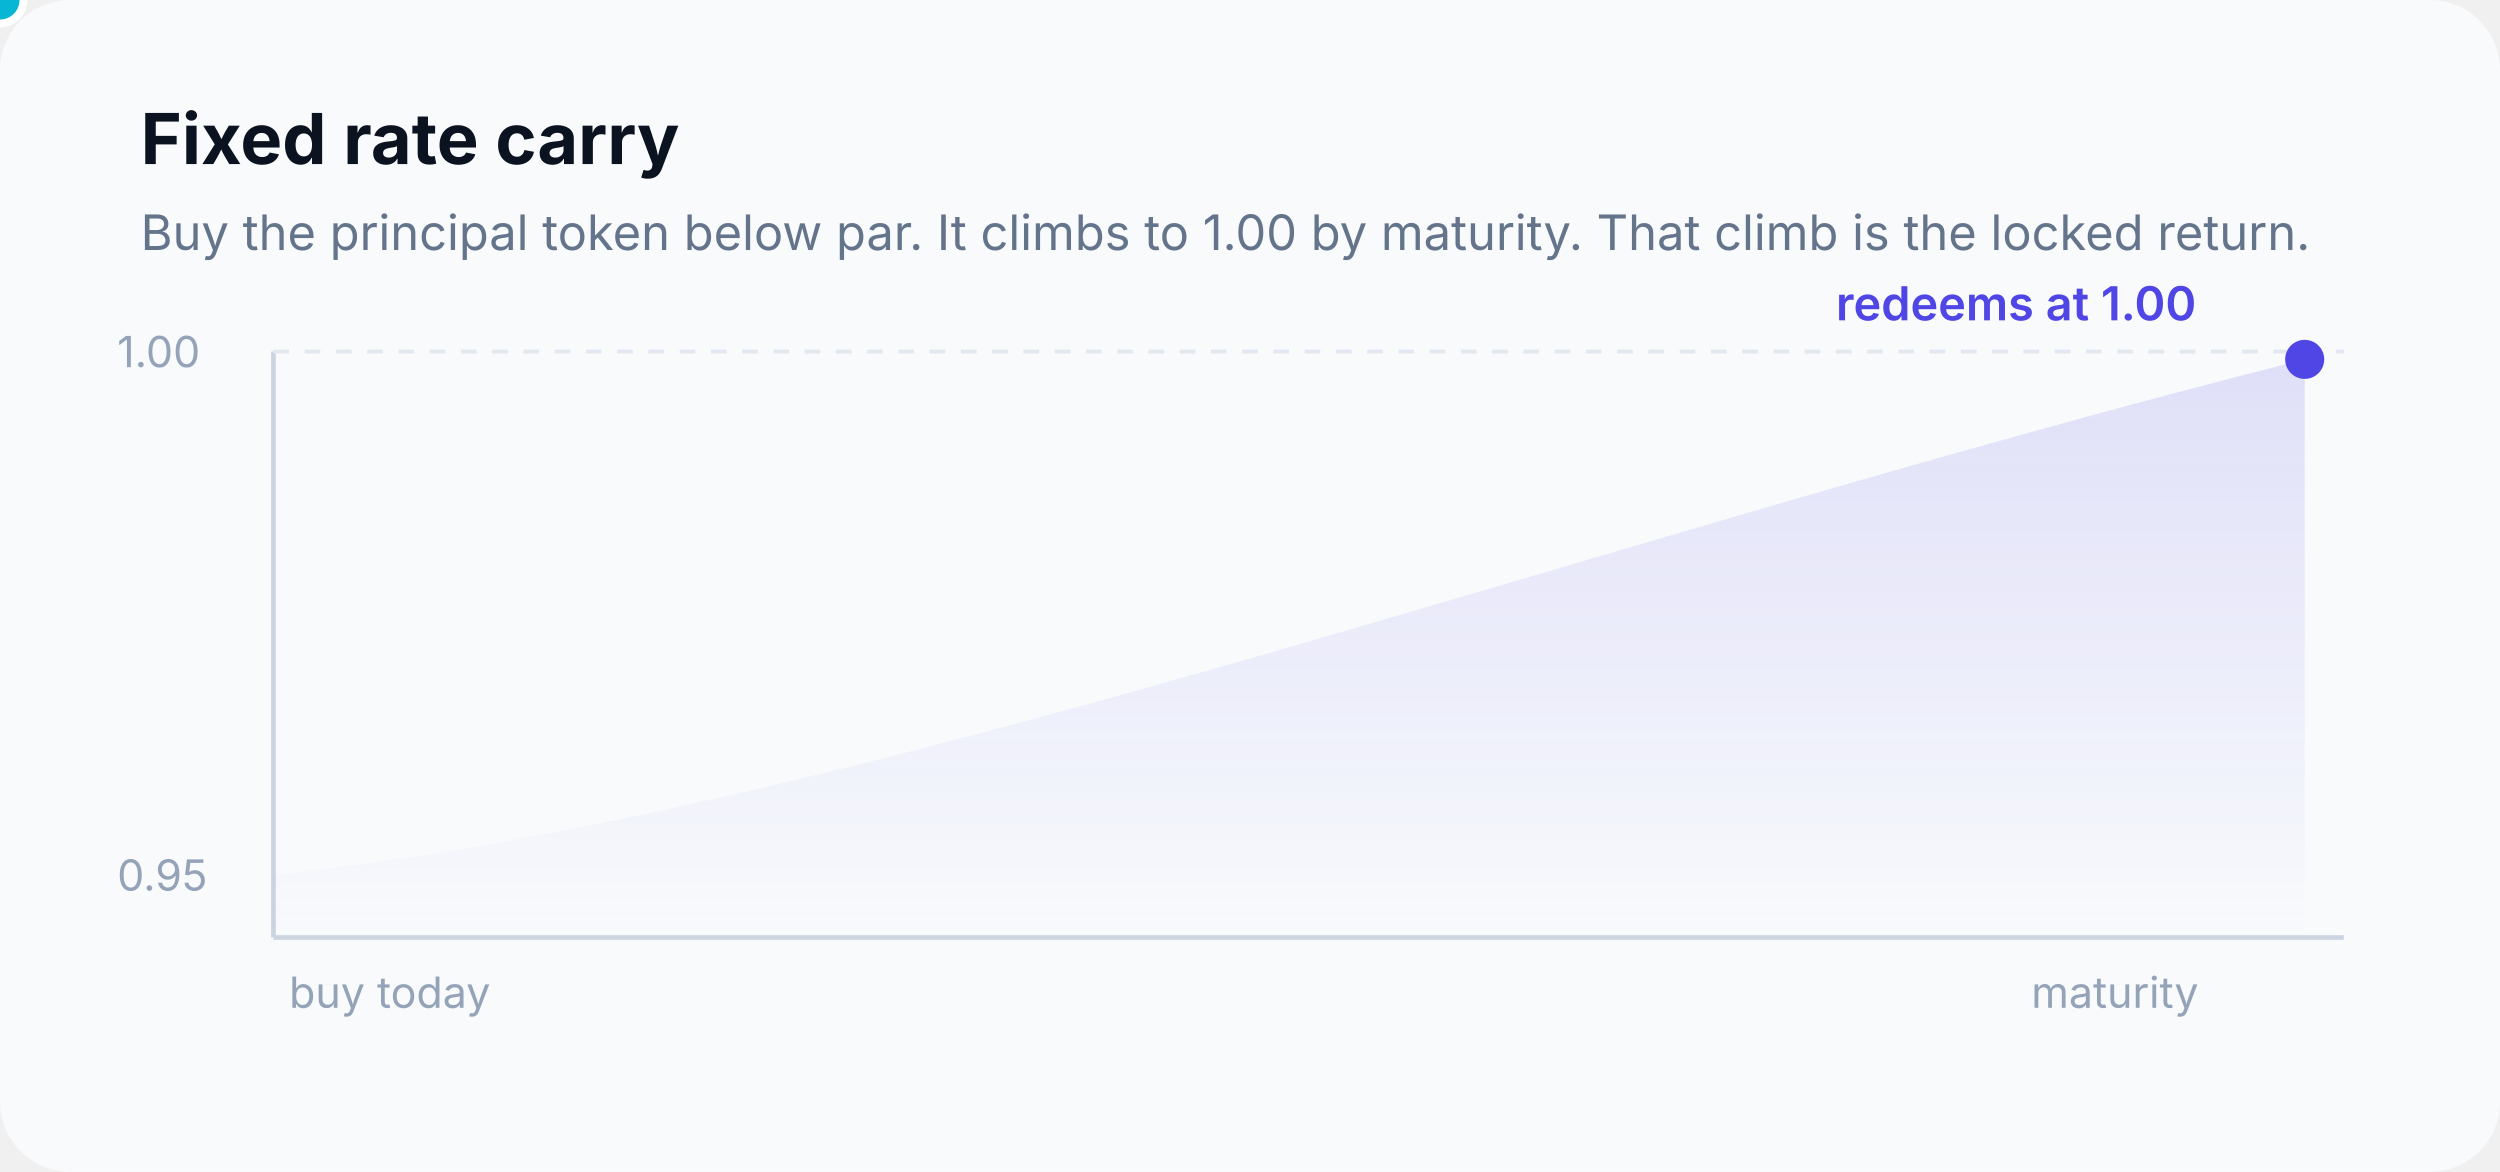
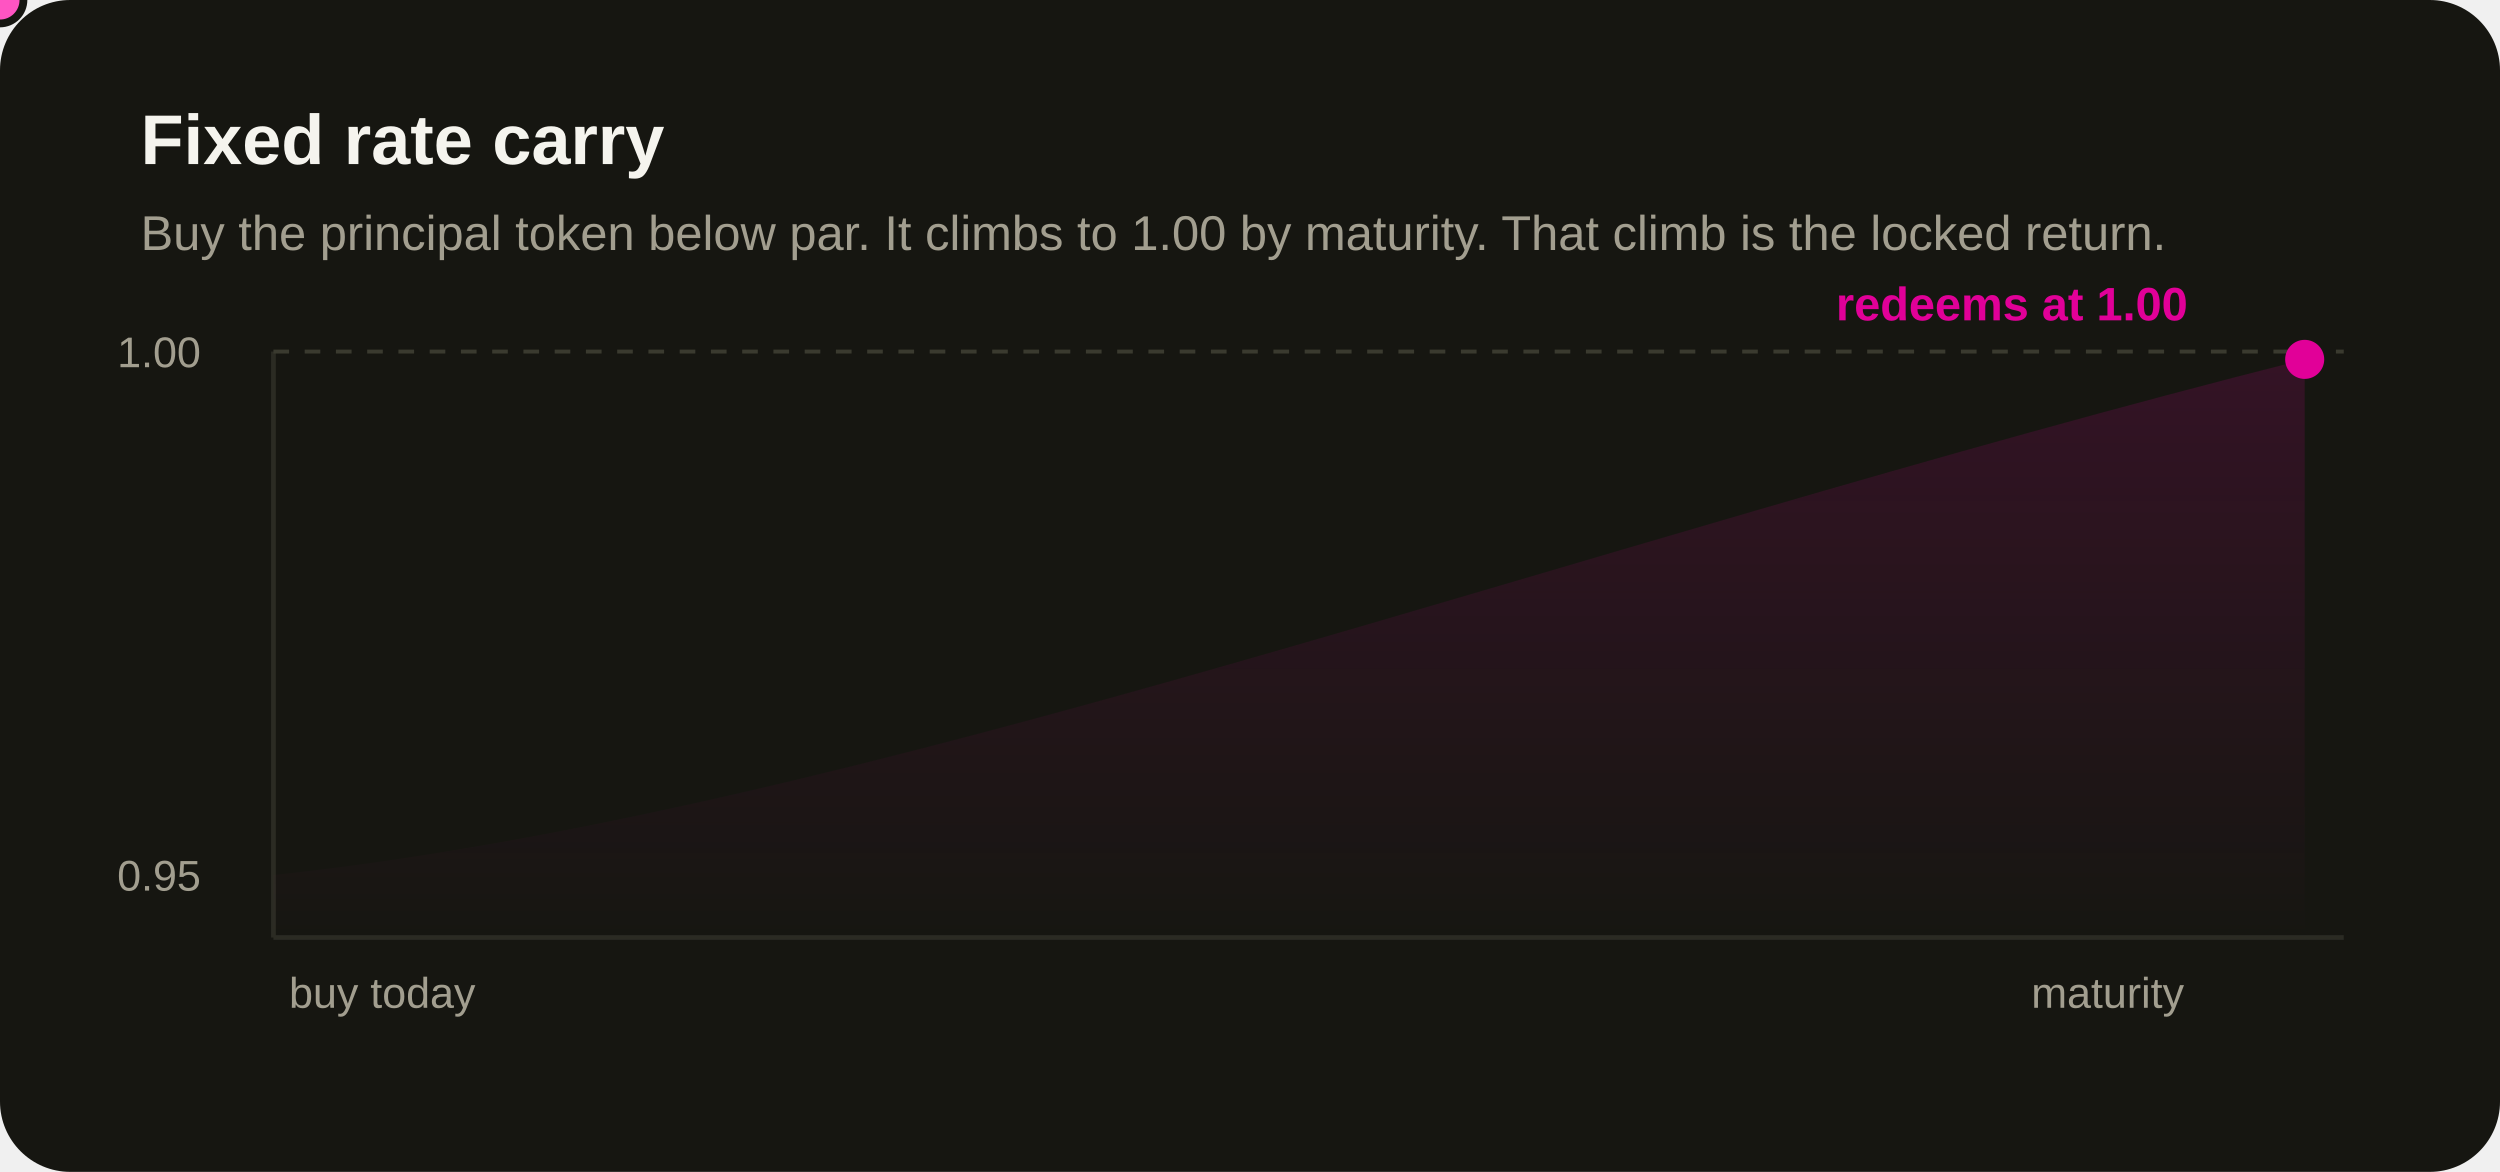
<svg xmlns="http://www.w3.org/2000/svg" width="640" height="300" viewBox="0 0 640 300" fill="none" role="img" aria-label="Fixed rate carry: PT converges to par by maturity">
  <defs>
    <linearGradient id="cg" x1="70" y1="240" x2="590" y2="60" gradientUnits="userSpaceOnUse">
-       <stop stop-color="#4F46E5" />
-       <stop offset="1" stop-color="#06B6D4" />
+       <stop stop-color="#E10098" />
+       <stop offset="1" stop-color="#FF54C2" />
    </linearGradient>
    <linearGradient id="area" x1="0" y1="60" x2="0" y2="240" gradientUnits="userSpaceOnUse">
-       <stop stop-color="#4F46E5" stop-opacity="0.18" />
-       <stop offset="1" stop-color="#4F46E5" stop-opacity="0" />
+       <stop stop-color="#E10098" stop-opacity="0.18" />
+       <stop offset="1" stop-color="#E10098" stop-opacity="0" />
    </linearGradient>
  </defs>
-   <rect width="640" height="300" rx="18" fill="#F8FAFC" />
-   <text x="36" y="42" font-family="Inter,Arial,sans-serif" font-size="18" font-weight="700" fill="#0B1220">Fixed rate carry</text>
-   <text x="36" y="64" font-family="Inter,Arial,sans-serif" font-size="12.5" fill="#64748B">Buy the principal token below par. It climbs to 1.00 by maturity. That climb is the locked return.</text>
-   <line x1="70" y1="240" x2="600" y2="240" stroke="#CBD5E1" stroke-width="1.2" />
-   <line x1="70" y1="90" x2="70" y2="240" stroke="#CBD5E1" stroke-width="1.2" />
-   <line x1="70" y1="90" x2="600" y2="90" stroke="#E2E8F0" stroke-dasharray="4 4" />
-   <text x="30" y="94" font-family="Inter,Arial" font-size="11" fill="#94A3B8">1.00</text>
-   <text x="30" y="228" font-family="Inter,Arial" font-size="11" fill="#94A3B8">0.95</text>
-   <text x="74" y="258" font-family="Inter,Arial" font-size="11" fill="#94A3B8">buy today</text>
-   <text x="520" y="258" font-family="Inter,Arial" font-size="11" fill="#94A3B8">maturity</text>
+   <rect width="640" height="300" rx="18" fill="#161611" />
+   <text x="36" y="42" font-family="Host Grotesk,Arial,sans-serif" font-size="18" font-weight="700" fill="#f5f4ee">Fixed rate carry</text>
+   <text x="36" y="64" font-family="Host Grotesk,Arial,sans-serif" font-size="12.5" fill="#a29e8f">Buy the principal token below par. It climbs to 1.00 by maturity. That climb is the locked return.</text>
+   <line x1="70" y1="240" x2="600" y2="240" stroke="#2b2b23" stroke-width="1.2" />
+   <line x1="70" y1="90" x2="70" y2="240" stroke="#2b2b23" stroke-width="1.2" />
+   <line x1="70" y1="90" x2="600" y2="90" stroke="#3a3a2f" stroke-dasharray="4 4" />
+   <text x="30" y="94" font-family="Host Grotesk,Arial" font-size="11" fill="#a29e8f">1.00</text>
+   <text x="30" y="228" font-family="Host Grotesk,Arial" font-size="11" fill="#a29e8f">0.95</text>
+   <text x="74" y="258" font-family="Host Grotesk,Arial" font-size="11" fill="#a29e8f">buy today</text>
+   <text x="520" y="258" font-family="Host Grotesk,Arial" font-size="11" fill="#a29e8f">maturity</text>
  <path d="M70 224 C220 208 400 140 590 92 L590 240 L70 240 Z" fill="url(#area)" />
  <path d="M70 224 C220 208 400 140 590 92" fill="none" stroke="url(#cg)" stroke-width="4" stroke-linecap="round" stroke-dasharray="640" stroke-dashoffset="640">
    <animate attributeName="stroke-dashoffset" from="640" to="0" dur="2.6s" repeatCount="indefinite" />
  </path>
-   <circle r="6" fill="#06B6D4" stroke="#fff" stroke-width="2">
+   <circle r="6" fill="#FF54C2" stroke="#161611" stroke-width="2">
    <animateMotion dur="2.6s" repeatCount="indefinite" path="M70 224 C220 208 400 140 590 92" />
  </circle>
-   <circle cx="590" cy="92" r="5" fill="#4F46E5" />
-   <text x="470" y="82" font-family="Inter,Arial" font-size="12" font-weight="600" fill="#4F46E5">redeems at 1.00</text>
+   <circle cx="590" cy="92" r="5" fill="#E10098" />
+   <text x="470" y="82" font-family="Host Grotesk,Arial" font-size="12" font-weight="600" fill="#E10098">redeems at 1.00</text>
</svg>
